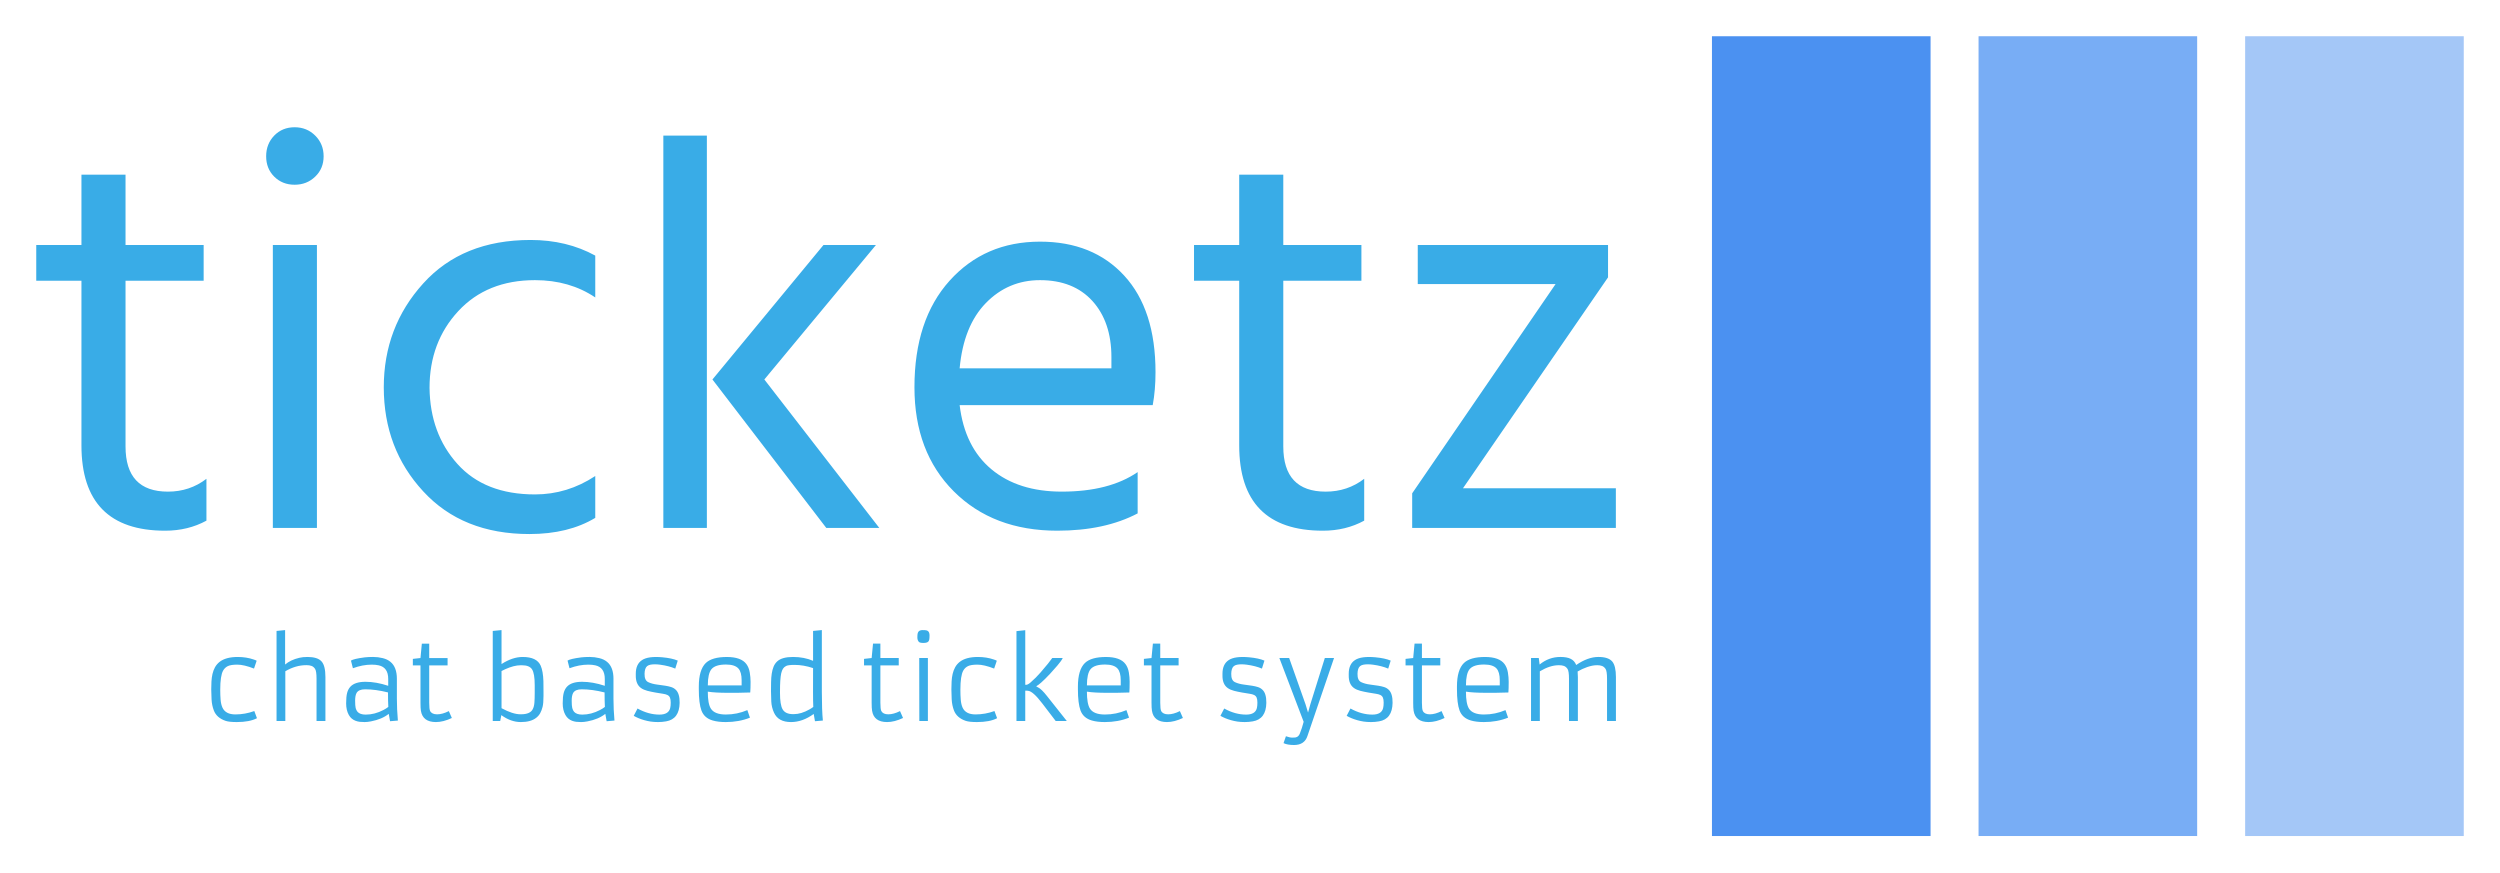
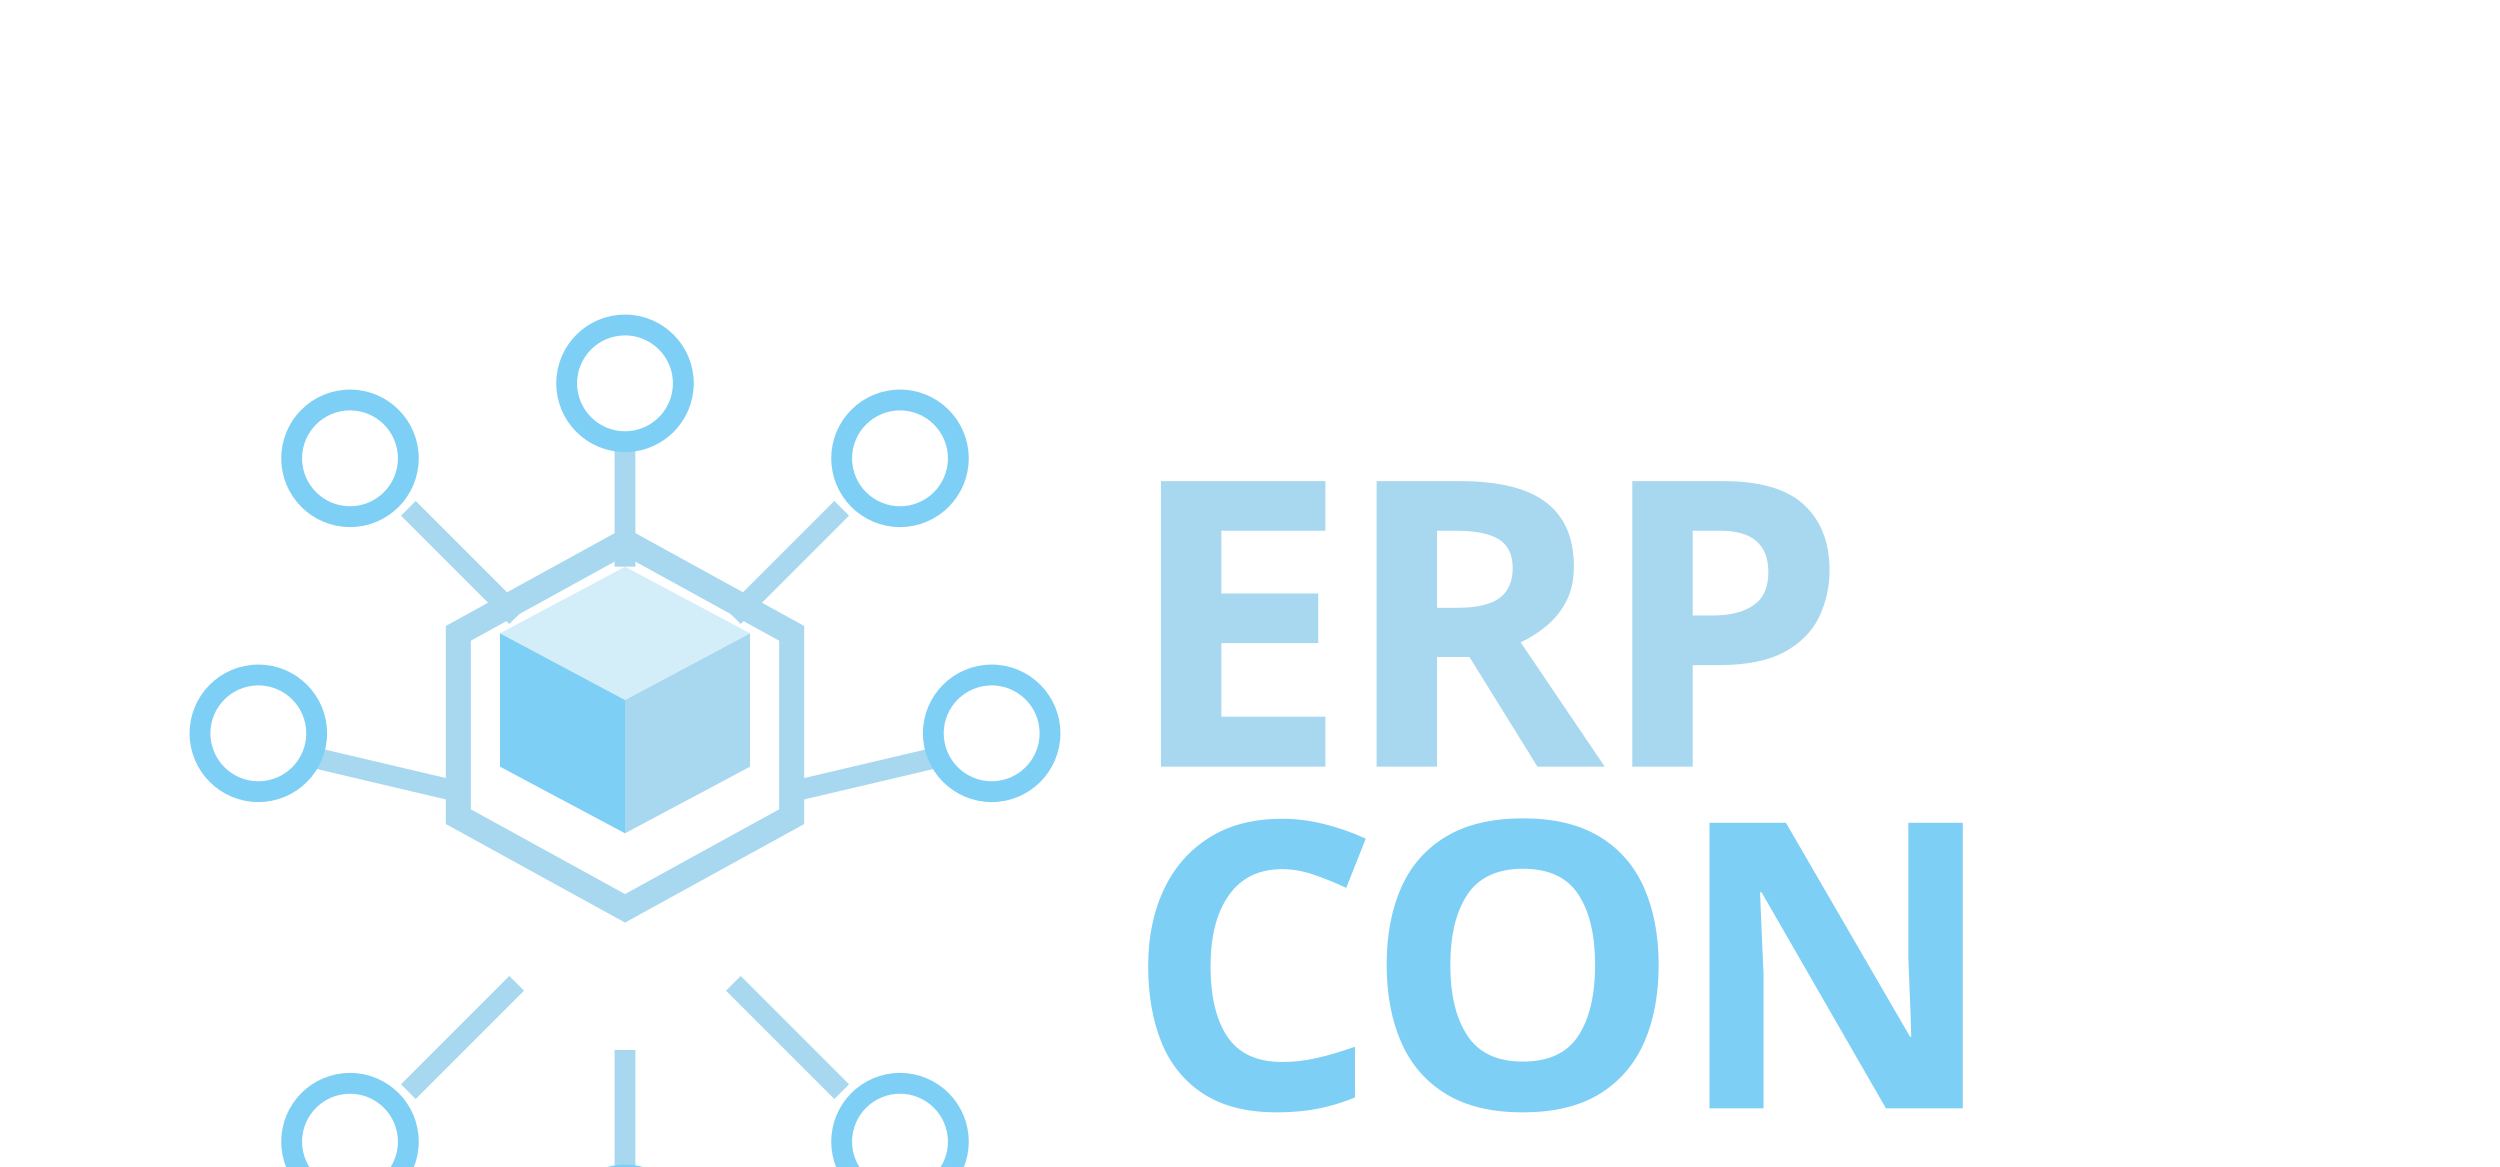
- <svg xmlns="http://www.w3.org/2000/svg" width="344.86mm" height="120.325mm" viewBox="0 0 344.86 120.325" version="1.1" id="svg1045">
-   <defs id="defs1042" />
-   <g id="layer1" transform="translate(-26.939,-57.339)">
-     <g id="g179" transform="translate(0,-80.33402)" style="fill:#39ace7;fill-opacity:1">
-       <path d="m 55.416,203.721 v 5.773 q -2.54,1.386 -5.696,1.386 v 0 q -11.546,0 -11.546,-11.777 v 0 -22.707 h -6.235 v -4.926 h 6.235 v -9.699 h 6.081 v 9.699 h 10.776 v 4.926 H 44.255 v 22.861 q 0,6.235 5.85,6.235 v 0 q 3.002,0 5.311,-1.77 z m 15.241,-32.252 v 39.026 h -6.081 v -39.026 z m -0.231,-15.087 q 1.155,1.155 1.155,2.848 0,1.693 -1.155,2.802 -1.155,1.124 -2.848,1.124 -1.693,0 -2.817,-1.124 -1.108,-1.108 -1.108,-2.802 0,-1.693 1.108,-2.848 1.124,-1.155 2.817,-1.155 1.693,0 2.848,1.155 z m 38.626,46.954 v 5.773 q -3.695,2.232 -9.083,2.232 v 0 q -9.237,0 -14.656,-5.896 -5.434,-5.881 -5.434,-14.348 v 0 q 0,-8.313 5.434,-14.317 5.419,-6.004 14.81,-6.004 v 0 q 5.003,0 8.929,2.155 v 0 5.773 q -3.541,-2.386 -8.313,-2.386 v 0 q -6.62,0 -10.576,4.264 -3.972,4.28 -3.972,10.592 v 0 q 0.077,6.312 3.849,10.499 3.772,4.203 10.699,4.203 v 0 q 4.465,0 8.313,-2.54 z m 15.395,-46.954 v 54.113 h -6.004 v -54.113 z m 23.323,15.087 -15.395,18.551 15.857,20.475 h -7.313 l -15.703,-20.475 15.318,-18.551 z m 36.101,31.328 v 5.696 q -4.541,2.386 -11.084,2.386 v 0 q -8.852,0 -14.286,-5.434 -5.419,-5.419 -5.419,-14.348 v 0 q 0,-9.314 4.849,-14.702 4.849,-5.388 12.47,-5.388 v 0 q 7.313,0 11.623,4.695 4.311,4.695 4.311,13.316 v 0 q 0,2.463 -0.385,4.541 v 0 h -26.633 q 0.693,5.773 4.388,8.852 3.695,3.079 9.699,3.079 v 0 q 6.543,0 10.469,-2.694 z m -13.471,-26.479 v 0 q -4.388,0 -7.467,3.156 -3.079,3.156 -3.618,9.006 v 0 h 20.937 v -1.539 q 0,-4.849 -2.617,-7.744 -2.617,-2.879 -7.236,-2.879 z m 44.722,27.403 v 5.773 q -2.54,1.386 -5.696,1.386 v 0 q -11.546,0 -11.546,-11.777 v 0 -22.707 h -6.235 v -4.926 h 6.235 v -9.699 h 6.081 v 9.699 h 10.776 v 4.926 h -10.776 v 22.861 q 0,6.235 5.85,6.235 v 0 q 3.002,0 5.311,-1.77 z m 34.715,1.309 v 5.465 h -28.096 v -4.772 l 19.782,-28.865 h -19.013 v -5.388 h 26.248 v 4.464 l -20.013,29.096 z" opacity="1" fill="#77d4fc" class="wordmark-text-0" data-fill-palette-color="primary" id="path609" style="fill:#39ace7;stroke-width:1.539;fill-opacity:1" />
-       <path d="m 62.02,235.758 0.365,0.987 q -1.014,0.532 -2.781,0.532 v 0 q -1.044,0 -1.531,-0.161 v 0 q -1.25,-0.422 -1.636,-1.438 v 0 q -0.272,-0.709 -0.314,-1.525 -0.045,-0.819 -0.045,-1.381 0,-0.562 0.03,-1.097 0.03,-0.535 0.141,-1.032 0.114,-0.496 0.347,-0.924 0.236,-0.428 0.637,-0.748 v 0 q 0.867,-0.673 2.497,-0.673 v 0 q 1.196,0 2.204,0.35 v 0 q 0.269,0.087 0.41,0.167 v 0 l -0.365,1.082 q -1.402,-0.541 -2.296,-0.541 -0.894,0 -1.316,0.203 -0.419,0.206 -0.652,0.622 v 0 q -0.395,0.715 -0.395,2.628 v 0 q 0,0.765 0.051,1.396 0.051,0.631 0.257,1.085 v 0 q 0.431,0.933 1.776,0.933 1.349,0 2.616,-0.466 z m 7.161,-6.33 v 0 q -1.453,0 -2.883,0.84 v 0 6.863 h -1.211 v -12.424 l 1.181,-0.117 v 4.751 q 0.754,-0.643 1.956,-0.927 v 0 q 0.481,-0.117 1.139,-0.117 0.658,0 1.154,0.149 0.496,0.149 0.789,0.478 v 0 q 0.523,0.592 0.523,2.153 v 0 6.052 h -1.226 v -5.834 q 0,-1.05 -0.203,-1.355 -0.203,-0.302 -0.484,-0.407 -0.281,-0.108 -0.736,-0.108 z m 12.505,1.899 v 2.724 q 0,1.453 0.138,3.02 v 0 l -1.079,0.09 -0.182,-1.017 q -0.927,0.745 -2.452,1.038 v 0 q -0.496,0.096 -0.885,0.096 -0.386,0 -0.682,-0.036 -0.296,-0.039 -0.568,-0.144 -0.275,-0.105 -0.508,-0.296 -0.233,-0.188 -0.41,-0.502 v 0 q -0.371,-0.664 -0.371,-1.597 0,-0.93 0.134,-1.444 0.134,-0.514 0.449,-0.858 v 0 q 0.622,-0.679 2.087,-0.679 1.468,0 3.134,0.553 v 0 -0.948 q 0,-1.585 -1.307,-1.875 v 0 q -0.425,-0.096 -0.972,-0.096 v 0 q -1.25,0 -2.592,0.496 v 0 l -0.269,-1.053 q 0.371,-0.248 1.899,-0.446 v 0 q 0.481,-0.057 1.157,-0.057 0.673,0 1.325,0.161 0.649,0.158 1.079,0.523 v 0 q 0.876,0.724 0.876,2.344 z m -1.226,1.863 v 0 q -1.707,-0.431 -3.155,-0.431 v 0 q -0.891,0 -1.181,0.508 v 0 q -0.197,0.359 -0.197,1.059 0,0.703 0.075,1.017 0.078,0.314 0.254,0.517 v 0 q 0.341,0.389 1.13,0.389 v 0 q 1.235,0 2.446,-0.637 v 0 q 0.371,-0.188 0.673,-0.422 v 0 q -0.045,-0.789 -0.045,-2 z m 8.393,2.575 0.416,0.951 q -1.19,0.562 -2.195,0.562 v 0 q -1.827,0 -2.075,-1.564 v 0 q -0.057,-0.371 -0.057,-1.079 v 0 -5.176 h -1.053 v -0.897 l 1.053,-0.117 0.188,-1.986 h 1.017 v 1.986 h 2.533 v 1.014 h -2.533 v 5.155 q 0,0.897 0.129,1.145 v 0 q 0.242,0.452 0.966,0.452 0.721,0 1.612,-0.446 z m 7.242,0.556 v 0 l -0.155,0.81 h -1.029 v -12.424 l 1.211,-0.117 v 4.686 q 1.513,-0.978 2.921,-0.978 v 0 q 1.956,0 2.482,1.205 v 0 q 0.329,0.76 0.374,2.132 v 0 q 0.012,0.664 0.012,1.459 v 0 0.583 q 0,1.002 -0.126,1.504 -0.129,0.505 -0.326,0.864 -0.197,0.362 -0.541,0.634 v 0 q -0.745,0.598 -2.129,0.598 -1.387,0 -2.694,-0.957 z m 0.027,-6.082 v 5.125 q 1.549,0.84 2.607,0.84 v 0 h 0.087 q 1.25,0 1.606,-0.694 v 0 q 0.191,-0.35 0.236,-0.912 0.042,-0.562 0.042,-1.352 v 0 -1.05 q 0,-1.63 -0.371,-2.192 v 0 q -0.365,-0.562 -1.387,-0.562 v 0 h -0.182 q -0.912,0 -2.117,0.541 v 0 q -0.314,0.138 -0.52,0.254 z m 15.441,1.088 v 2.724 q 0,1.453 0.138,3.02 v 0 l -1.079,0.09 -0.182,-1.017 q -0.927,0.745 -2.455,1.038 v 0 q -0.496,0.096 -0.882,0.096 -0.386,0 -0.682,-0.036 -0.296,-0.039 -0.571,-0.144 -0.272,-0.105 -0.505,-0.296 -0.233,-0.188 -0.41,-0.502 v 0 q -0.374,-0.664 -0.374,-1.597 0,-0.93 0.138,-1.444 0.135,-0.514 0.449,-0.858 v 0 q 0.619,-0.679 2.087,-0.679 1.468,0 3.131,0.553 v 0 -0.948 q 0,-1.585 -1.307,-1.875 v 0 q -0.422,-0.096 -0.969,-0.096 v 0 q -1.25,0 -2.592,0.496 v 0 l -0.269,-1.053 q 0.371,-0.248 1.896,-0.446 v 0 q 0.481,-0.057 1.157,-0.057 0.676,0 1.325,0.161 0.652,0.158 1.082,0.523 v 0 q 0.876,0.724 0.876,2.344 z m -1.226,1.863 v 0 q -1.71,-0.431 -3.155,-0.431 v 0 q -0.891,0 -1.184,0.508 v 0 q -0.197,0.359 -0.197,1.059 0,0.703 0.078,1.017 0.078,0.314 0.251,0.517 v 0 q 0.344,0.389 1.133,0.389 v 0 q 1.232,0 2.446,-0.637 v 0 q 0.371,-0.188 0.67,-0.422 v 0 q -0.042,-0.789 -0.042,-2 z m 4.022,3.226 0.523,-1.008 q 1.504,0.84 3.023,0.84 v 0 q 1.262,0 1.483,-0.9 v 0 q 0.072,-0.305 0.072,-0.748 0,-0.443 -0.102,-0.685 -0.102,-0.245 -0.344,-0.368 -0.239,-0.12 -0.637,-0.176 -0.401,-0.06 -1.014,-0.164 -0.613,-0.108 -1.124,-0.239 -0.508,-0.132 -0.867,-0.38 v 0 q -0.76,-0.532 -0.73,-1.794 v 0 -0.182 q 0,-1.331 0.876,-1.893 v 0 q 0.846,-0.553 2.796,-0.377 v 0 q 1.328,0.123 2.117,0.458 v 0 l -0.344,1.103 q -0.876,-0.374 -2.102,-0.541 v 0 q -0.38,-0.051 -0.712,-0.051 -0.332,0 -0.604,0.051 -0.269,0.051 -0.452,0.191 v 0 q -0.35,0.284 -0.365,1.059 v 0 q -0.021,0.912 0.511,1.16 v 0 q 0.511,0.242 1.211,0.332 0.703,0.093 1.148,0.161 0.443,0.069 0.807,0.185 0.368,0.117 0.628,0.374 v 0 q 0.55,0.517 0.535,1.803 v 0 q -0.039,2.24 -1.869,2.554 v 0 q -0.556,0.096 -1.109,0.096 -0.556,0 -1.02,-0.069 -0.463,-0.072 -0.888,-0.194 v 0 q -0.801,-0.227 -1.45,-0.598 z m 15.672,-0.789 0.359,1.044 q -1.513,0.607 -3.337,0.607 v 0 q -1.059,0 -1.797,-0.218 v 0 q -1.175,-0.338 -1.561,-1.387 v 0 q -0.359,-0.987 -0.359,-2.921 v 0 -0.371 q 0,-2.314 0.963,-3.25 v 0 q 0.87,-0.831 2.9,-0.831 v 0 q 1.977,0 2.7,0.978 v 0 q 0.35,0.475 0.463,1.151 0.114,0.673 0.114,1.286 v 0 q 0,0.957 -0.045,1.483 v 0 q -1.029,0.045 -1.845,0.045 v 0 q 0,0 -1.175,0 v 0 q -1.842,0 -2.835,-0.161 v 0 q 0,1.681 0.425,2.344 v 0 q 0.517,0.81 2.066,0.81 1.546,0 2.963,-0.607 z m -5.454,-3.403 h 4.665 v -0.7 q 0,-1.145 -0.446,-1.636 v 0 q -0.496,-0.547 -1.713,-0.547 v 0 q -1.462,0 -1.994,0.634 v 0 q -0.511,0.607 -0.511,2.249 z m 14.783,4.937 -0.176,-1.002 q -1.54,1.118 -3.131,1.118 v 0 q -1.758,0 -2.344,-1.292 v 0 q -0.335,-0.73 -0.377,-1.546 -0.039,-0.813 -0.039,-1.429 0,-0.616 0.012,-1.244 0.009,-0.628 0.09,-1.163 0.081,-0.532 0.251,-0.96 0.173,-0.425 0.493,-0.727 v 0 q 0.664,-0.619 2.195,-0.619 1.528,0 2.763,0.532 v 0 -4.124 l 1.211,-0.117 v 8.549 q 0,2.518 0.141,3.932 v 0 z m -0.269,-4.082 0.006,-3.247 q -1.313,-0.44 -2.542,-0.44 v 0 q -0.888,0 -1.175,0.147 -0.284,0.146 -0.434,0.38 -0.149,0.233 -0.245,0.643 v 0 q -0.167,0.766 -0.167,2.524 v 0 0.161 q 0,1.642 0.359,2.27 v 0 q 0.386,0.667 1.438,0.667 v 0 h 0.108 q 1.008,0 2.147,-0.643 v 0 q 0.314,-0.176 0.541,-0.35 v 0 -0.015 q -0.036,-0.679 -0.036,-2.096 z m 12,2.685 0.416,0.951 q -1.19,0.562 -2.198,0.562 v 0 q -1.824,0 -2.072,-1.564 v 0 q -0.06,-0.371 -0.06,-1.079 v 0 -5.176 h -1.05 v -0.897 l 1.05,-0.117 0.191,-1.986 h 1.014 v 1.986 h 2.533 v 1.014 h -2.533 v 5.155 q 0,0.897 0.132,1.145 v 0 q 0.239,0.452 0.963,0.452 0.724,0 1.615,-0.446 z m 3.238,-9.401 v 0 q -0.487,0 -0.628,-0.138 v 0 q -0.218,-0.227 -0.218,-0.625 0,-0.398 0.048,-0.571 0.048,-0.17 0.144,-0.266 v 0 q 0.173,-0.173 0.535,-0.173 0.362,0 0.517,0.036 0.158,0.036 0.26,0.138 v 0 q 0.176,0.176 0.176,0.574 0,0.398 -0.042,0.568 -0.039,0.173 -0.135,0.275 v 0 q -0.182,0.182 -0.658,0.182 z m -0.574,10.768 -0.015,-8.687 h 1.196 v 8.687 z m 10.364,-1.373 0.365,0.987 q -1.014,0.532 -2.781,0.532 v 0 q -1.044,0 -1.534,-0.161 v 0 q -1.247,-0.422 -1.636,-1.438 v 0 q -0.269,-0.709 -0.314,-1.525 -0.042,-0.819 -0.042,-1.381 0,-0.562 0.03,-1.097 0.027,-0.535 0.141,-1.032 0.114,-0.496 0.347,-0.924 0.233,-0.428 0.637,-0.748 v 0 q 0.867,-0.673 2.497,-0.673 v 0 q 1.196,0 2.204,0.35 v 0 q 0.269,0.087 0.41,0.167 v 0 l -0.368,1.082 q -1.399,-0.541 -2.293,-0.541 -0.894,0 -1.316,0.203 -0.419,0.206 -0.652,0.622 v 0 q -0.395,0.715 -0.395,2.628 v 0 q 0,0.765 0.051,1.396 0.051,0.631 0.254,1.085 v 0 q 0.431,0.933 1.779,0.933 1.346,0 2.616,-0.466 z m 3.035,1.373 V 224.733 l 1.214,-0.129 v 7.532 q 0.29,0.06 0.703,-0.299 0.413,-0.359 0.736,-0.682 0.32,-0.326 0.664,-0.712 v 0 q 1.232,-1.423 1.621,-2 v 0 h 1.444 q -0.158,0.365 -0.736,1.035 v 0 l -0.978,1.103 q -0.798,0.855 -1.274,1.262 -0.478,0.41 -0.634,0.469 v 0 0.072 l 0.221,0.111 q 0.472,0.224 1.241,1.205 v 0 l 2.721,3.43 h -1.531 l -1.857,-2.431 q -1.283,-1.681 -1.962,-1.737 v 0 l -0.161,-0.015 q -0.072,-0.006 -0.132,-0.003 -0.057,0.003 -0.087,0.003 v 0 4.183 z m 15.169,-1.504 0.359,1.044 q -1.51,0.607 -3.337,0.607 v 0 q -1.059,0 -1.794,-0.218 v 0 q -1.175,-0.338 -1.564,-1.387 v 0 q -0.356,-0.987 -0.356,-2.921 v 0 -0.371 q 0,-2.314 0.963,-3.25 v 0 q 0.867,-0.831 2.897,-0.831 v 0 q 1.98,0 2.703,0.978 v 0 q 0.35,0.475 0.463,1.151 0.111,0.673 0.111,1.286 v 0 q 0,0.957 -0.042,1.483 v 0 q -1.029,0.045 -1.848,0.045 v 0 q 0,0 -1.175,0 v 0 q -1.839,0 -2.832,-0.161 v 0 q 0,1.681 0.422,2.344 v 0 q 0.52,0.81 2.066,0.81 1.549,0 2.963,-0.607 z m -5.451,-3.403 h 4.665 v -0.7 q 0,-1.145 -0.446,-1.636 v 0 q -0.496,-0.547 -1.716,-0.547 v 0 q -1.459,0 -1.991,0.634 v 0 q -0.511,0.607 -0.511,2.249 z m 12.825,3.54 0.416,0.951 q -1.19,0.562 -2.198,0.562 v 0 q -1.824,0 -2.072,-1.564 v 0 q -0.06,-0.371 -0.06,-1.079 v 0 -5.176 h -1.05 v -0.897 l 1.05,-0.117 0.191,-1.986 h 1.014 v 1.986 h 2.533 v 1.014 h -2.533 v 5.155 q 0,0.897 0.132,1.145 v 0 q 0.242,0.452 0.963,0.452 0.724,0 1.615,-0.446 z m 5.592,0.652 0.523,-1.008 q 1.504,0.84 3.023,0.84 v 0 q 1.265,0 1.483,-0.9 v 0 q 0.072,-0.305 0.072,-0.748 0,-0.443 -0.102,-0.685 -0.102,-0.245 -0.344,-0.368 -0.239,-0.12 -0.637,-0.176 -0.398,-0.06 -1.011,-0.164 -0.616,-0.108 -1.124,-0.239 -0.511,-0.132 -0.87,-0.38 v 0 q -0.76,-0.532 -0.73,-1.794 v 0 -0.182 q 0,-1.331 0.876,-1.893 v 0 q 0.846,-0.553 2.796,-0.377 v 0 q 1.328,0.123 2.117,0.458 v 0 l -0.344,1.103 q -0.876,-0.374 -2.102,-0.541 v 0 q -0.38,-0.051 -0.712,-0.051 -0.332,0 -0.601,0.051 -0.272,0.051 -0.455,0.191 v 0 q -0.35,0.284 -0.365,1.059 v 0 q -0.021,0.912 0.511,1.16 v 0 q 0.511,0.242 1.211,0.332 0.703,0.093 1.148,0.161 0.446,0.069 0.81,0.185 0.365,0.117 0.628,0.374 v 0 q 0.547,0.517 0.532,1.803 v 0 q -0.036,2.24 -1.869,2.554 v 0 q -0.556,0.096 -1.109,0.096 -0.556,0 -1.02,-0.069 -0.463,-0.072 -0.885,-0.194 v 0 q -0.804,-0.227 -1.453,-0.598 z m 8.707,3.768 0.329,-0.951 q 0.532,0.191 0.873,0.191 0.338,0 0.446,-0.021 0.105,-0.018 0.215,-0.075 v 0 q 0.254,-0.141 0.38,-0.455 v 0 q 0.305,-0.745 0.532,-1.633 v 0 l -3.352,-8.797 h 1.352 l 2.264,6.402 0.341,1.124 0.314,-1.133 2,-6.393 h 1.271 l -3.663,10.744 q -0.404,1.256 -1.857,1.256 v 0 q -0.918,0 -1.444,-0.26 z m 8.707,-3.768 0.526,-1.008 q 1.504,0.84 3.023,0.84 v 0 q 1.262,0 1.48,-0.9 v 0 q 0.075,-0.305 0.075,-0.748 0,-0.443 -0.102,-0.685 -0.102,-0.245 -0.344,-0.368 -0.242,-0.12 -0.64,-0.176 -0.398,-0.06 -1.011,-0.164 -0.613,-0.108 -1.124,-0.239 -0.511,-0.132 -0.867,-0.38 v 0 q -0.759,-0.532 -0.73,-1.794 v 0 -0.182 q 0,-1.331 0.876,-1.893 v 0 q 0.846,-0.553 2.796,-0.377 v 0 q 1.328,0.123 2.117,0.458 v 0 l -0.344,1.103 q -0.876,-0.374 -2.102,-0.541 v 0 q -0.38,-0.051 -0.712,-0.051 -0.332,0 -0.604,0.051 -0.269,0.051 -0.452,0.191 v 0 q -0.35,0.284 -0.365,1.059 v 0 q -0.021,0.912 0.511,1.16 v 0 q 0.511,0.242 1.211,0.332 0.7,0.093 1.145,0.161 0.446,0.069 0.81,0.185 0.365,0.117 0.628,0.374 v 0 q 0.547,0.517 0.532,1.803 v 0 q -0.036,2.24 -1.869,2.554 v 0 q -0.553,0.096 -1.109,0.096 -0.553,0 -1.017,-0.069 -0.463,-0.072 -0.888,-0.194 v 0 q -0.801,-0.227 -1.453,-0.598 z m 13.091,-0.652 0.416,0.951 q -1.19,0.562 -2.198,0.562 v 0 q -1.827,0 -2.075,-1.564 v 0 q -0.057,-0.371 -0.057,-1.079 v 0 -5.176 h -1.053 v -0.897 l 1.053,-0.117 0.188,-1.986 h 1.017 v 1.986 h 2.533 v 1.014 h -2.533 v 5.155 q 0,0.897 0.132,1.145 v 0 q 0.239,0.452 0.963,0.452 0.724,0 1.615,-0.446 z m 8.818,-0.138 0.356,1.044 q -1.51,0.607 -3.337,0.607 v 0 q -1.059,0 -1.794,-0.218 v 0 q -1.175,-0.338 -1.564,-1.387 v 0 q -0.356,-0.987 -0.356,-2.921 v 0 -0.371 q 0,-2.314 0.963,-3.25 v 0 q 0.87,-0.831 2.897,-0.831 v 0 q 1.98,0 2.703,0.978 v 0 q 0.35,0.475 0.463,1.151 0.111,0.673 0.111,1.286 v 0 q 0,0.957 -0.042,1.483 v 0 q -1.029,0.045 -1.848,0.045 v 0 q 0,0 -1.175,0 v 0 q -1.839,0 -2.832,-0.161 v 0 q 0,1.681 0.422,2.344 v 0 q 0.52,0.81 2.066,0.81 1.549,0 2.966,-0.607 z m -5.454,-3.403 h 4.665 v -0.7 q 0,-1.145 -0.446,-1.636 v 0 q -0.496,-0.547 -1.716,-0.547 v 0 q -1.459,0 -1.991,0.634 v 0 q -0.511,0.607 -0.511,2.249 z m 12.789,-2.787 v 0 q -1.19,0 -2.598,0.84 v 0 6.854 h -1.214 v -8.687 h 1.068 l 0.117,0.897 q 1.277,-1.044 2.862,-1.044 v 0 q 0.906,0 1.426,0.26 0.523,0.257 0.757,0.849 v 0 q 1.615,-1.109 3.065,-1.109 v 0 q 1.372,0 1.908,0.628 v 0 q 0.508,0.604 0.508,2.153 v 0 6.052 h -1.226 v -5.825 q 0,-1.053 -0.203,-1.355 -0.203,-0.302 -0.484,-0.41 -0.281,-0.105 -0.658,-0.105 -0.377,0 -0.709,0.069 -0.332,0.069 -0.676,0.185 v 0 q -0.694,0.242 -1.328,0.613 v 0 q 0.036,0.44 0.036,0.774 v 0 6.052 h -1.226 v -5.825 q 0,-1.053 -0.203,-1.355 -0.206,-0.302 -0.487,-0.41 -0.281,-0.105 -0.733,-0.105 z" opacity="1" fill="#4b91f1" class="slogan-text-1" data-fill-palette-color="secondary" id="path606" style="fill:#39ace7;stroke-width:0.299;fill-opacity:1" />
-     </g>
-     <rect width="30.156" height="110.325" fill="#4b91f1" stroke="transparent" data-fill-palette-color="accent" x="263.093" fill-opacity="1" id="rect141" y="62.339" style="stroke-width:0.551" />
-     <rect width="30.156" height="110.325" fill="#4b91f1" stroke="transparent" data-fill-palette-color="accent" x="299.868" fill-opacity="0.75" id="rect143" y="62.339" style="stroke-width:0.551" />
-     <rect width="30.156" height="110.325" fill="#4b91f1" stroke="transparent" data-fill-palette-color="accent" x="336.643" fill-opacity="0.5" id="rect145" y="62.339" style="stroke-width:0.551" />
-   </g>
+ <svg xmlns="http://www.w3.org/2000/svg" viewBox="0 0 300 140" role="img">
+   <line x1="75" y1="68" x2="75" y2="52" stroke="#a8d8f0" stroke-width="2.5" fill="none" />
+   <line x1="88" y1="74" x2="101" y2="61" stroke="#a8d8f0" stroke-width="2.5" fill="none" />
+   <line x1="95" y1="95" x2="112" y2="91" stroke="#a8d8f0" stroke-width="2.5" fill="none" />
+   <line x1="88" y1="118" x2="101" y2="131" stroke="#a8d8f0" stroke-width="2.5" fill="none" />
+   <line x1="75" y1="126" x2="75" y2="142" stroke="#a8d8f0" stroke-width="2.5" fill="none" />
+   <line x1="62" y1="118" x2="49" y2="131" stroke="#a8d8f0" stroke-width="2.5" fill="none" />
+   <line x1="55" y1="95" x2="38" y2="91" stroke="#a8d8f0" stroke-width="2.5" fill="none" />
+   <line x1="62" y1="74" x2="49" y2="61" stroke="#a8d8f0" stroke-width="2.5" fill="none" />
+   <circle cx="75" cy="46" r="7" fill="none" stroke="#7ecff5" stroke-width="2.5" />
+   <circle cx="108" cy="55" r="7" fill="none" stroke="#7ecff5" stroke-width="2.5" />
+   <circle cx="119" cy="88" r="7" fill="none" stroke="#7ecff5" stroke-width="2.5" />
+   <circle cx="108" cy="137" r="7" fill="none" stroke="#7ecff5" stroke-width="2.5" />
+   <circle cx="75" cy="148" r="7" fill="none" stroke="#7ecff5" stroke-width="2.5" />
+   <circle cx="42" cy="137" r="7" fill="none" stroke="#7ecff5" stroke-width="2.5" />
+   <circle cx="31" cy="88" r="7" fill="none" stroke="#7ecff5" stroke-width="2.5" />
+   <circle cx="42" cy="55" r="7" fill="none" stroke="#7ecff5" stroke-width="2.5" />
+   <polygon points="75,65 95,76 95,98 75,109 55,98 55,76" fill="none" stroke="#a8d8f0" stroke-width="3" />
+   <polygon points="75,68 90,76 75,84 60,76" fill="#d4eef9" />
+   <polygon points="60,76 75,84 75,100 60,92" fill="#7ecff5" />
+   <polygon points="90,76 90,92 75,100 75,84" fill="#a8d8f0" />
+   <text x="135" y="92" font-family="Arial Black, sans-serif" font-weight="900" font-size="48" fill="#a8d8f0" letter-spacing="-1">ERP</text>
+   <text x="135" y="133" font-family="Arial Black, sans-serif" font-weight="900" font-size="48" fill="#7ecff5" letter-spacing="-1">CON</text>
+   <text x="136" y="150" font-family="Arial, sans-serif" font-weight="700" font-size="10" fill="#a8d8f0" letter-spacing="2">GESTÃO DE RESULTADOS</text>
</svg>
